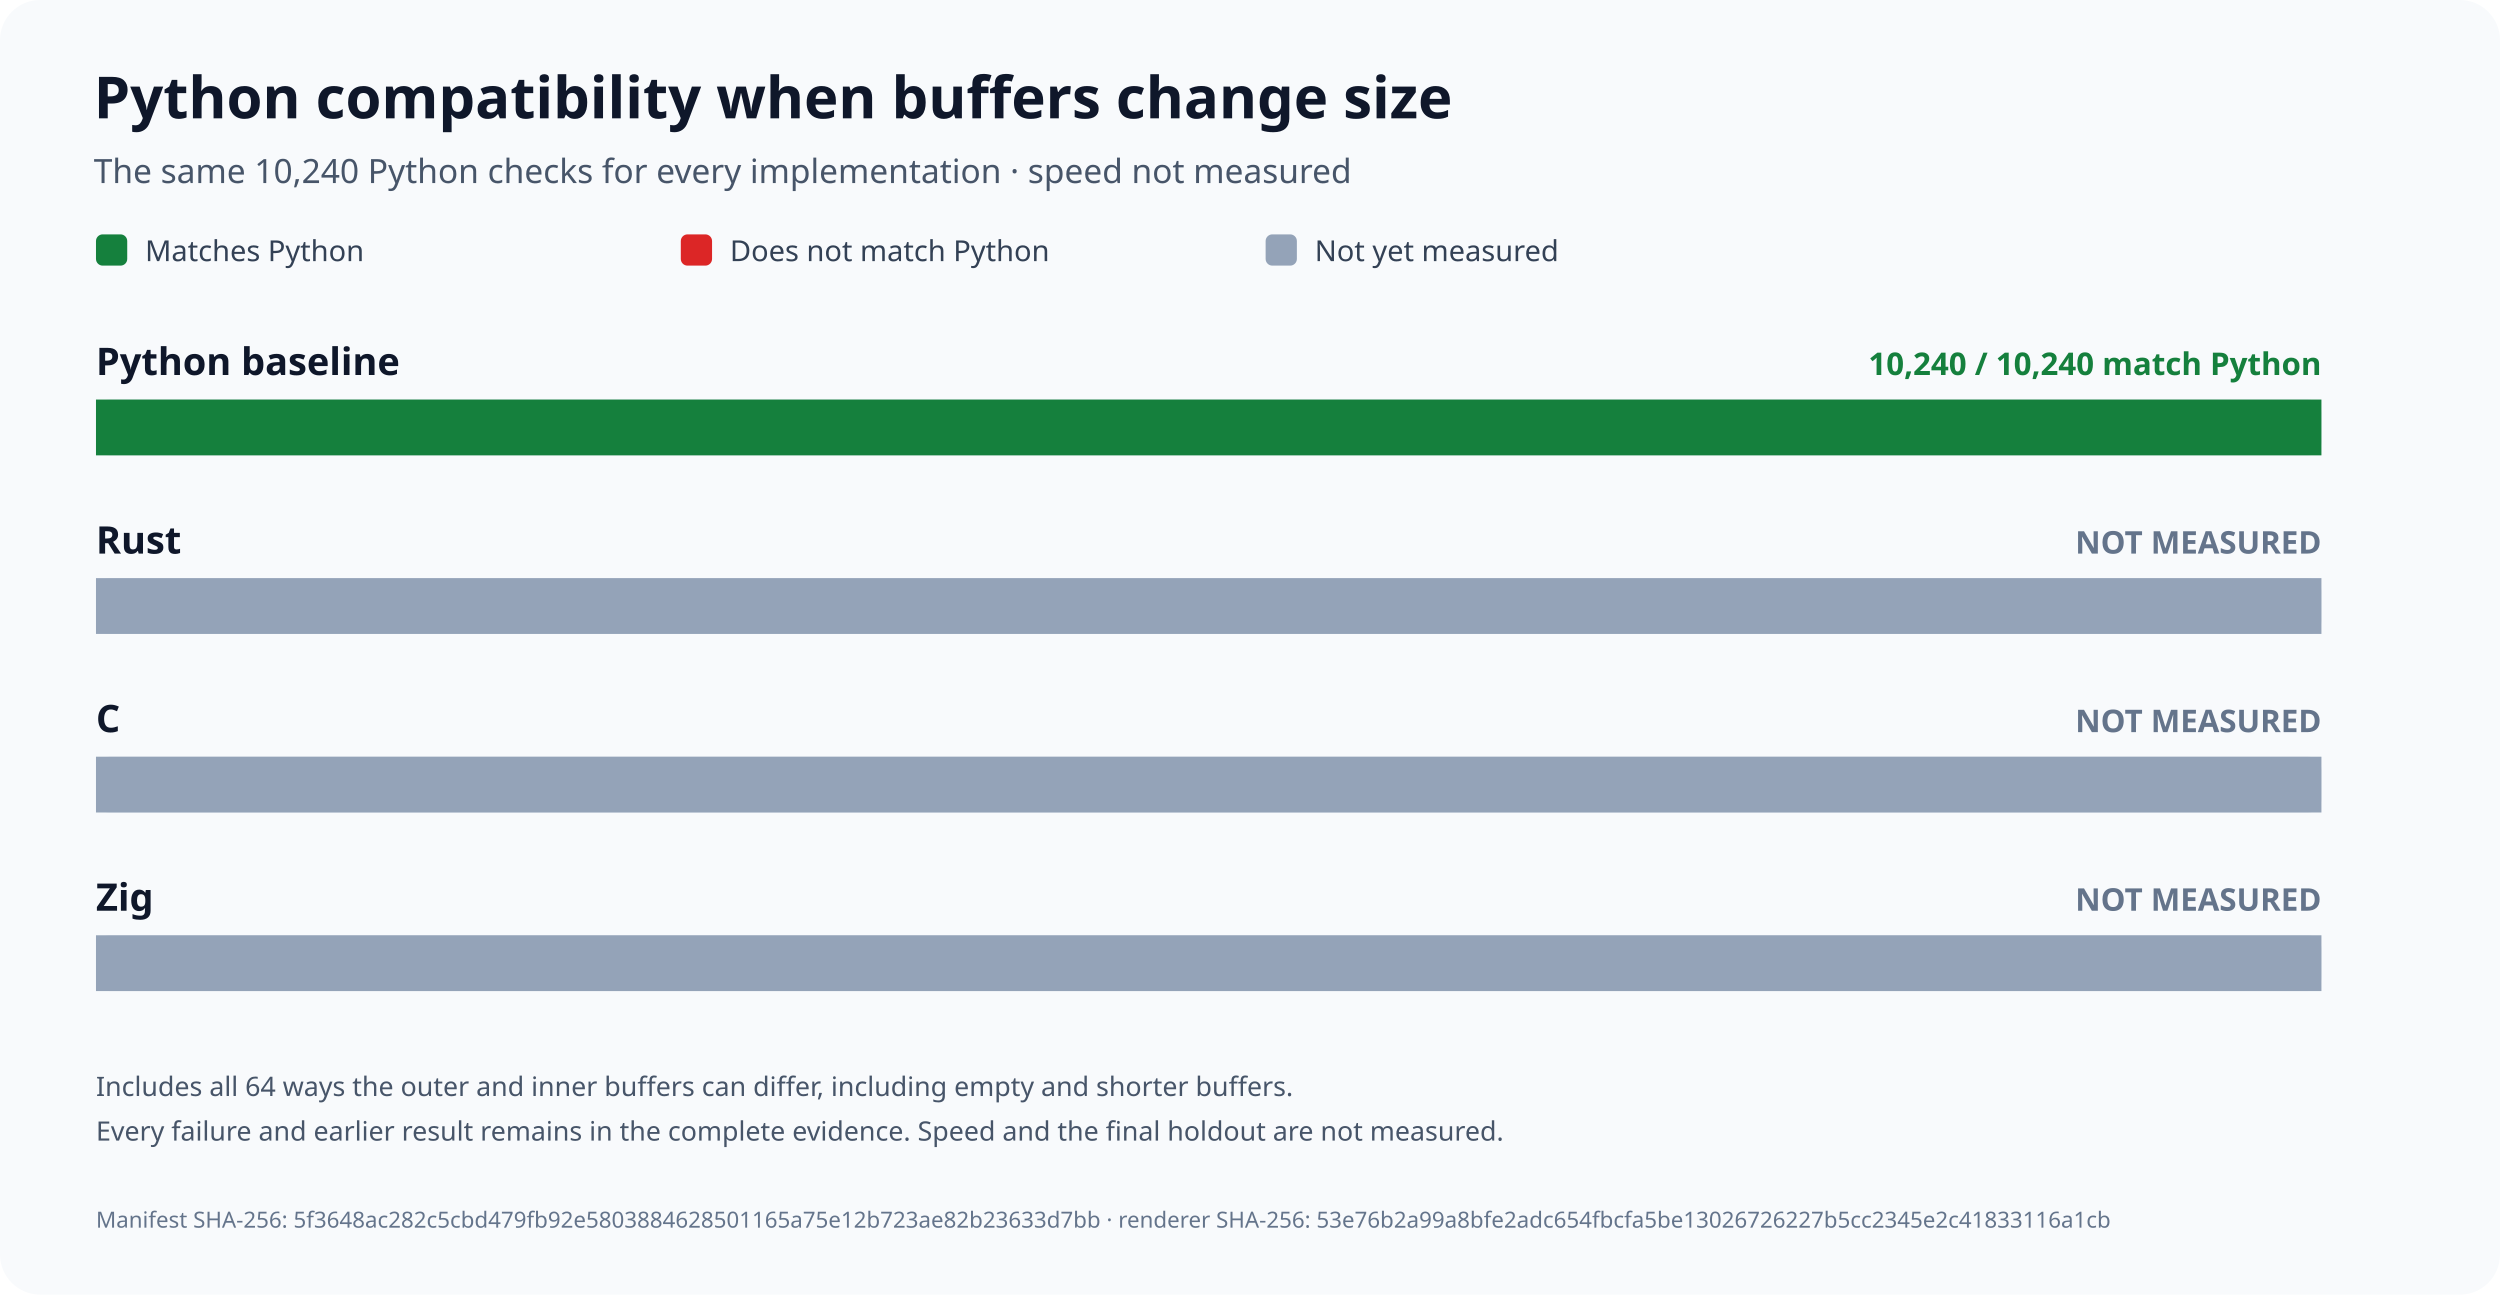
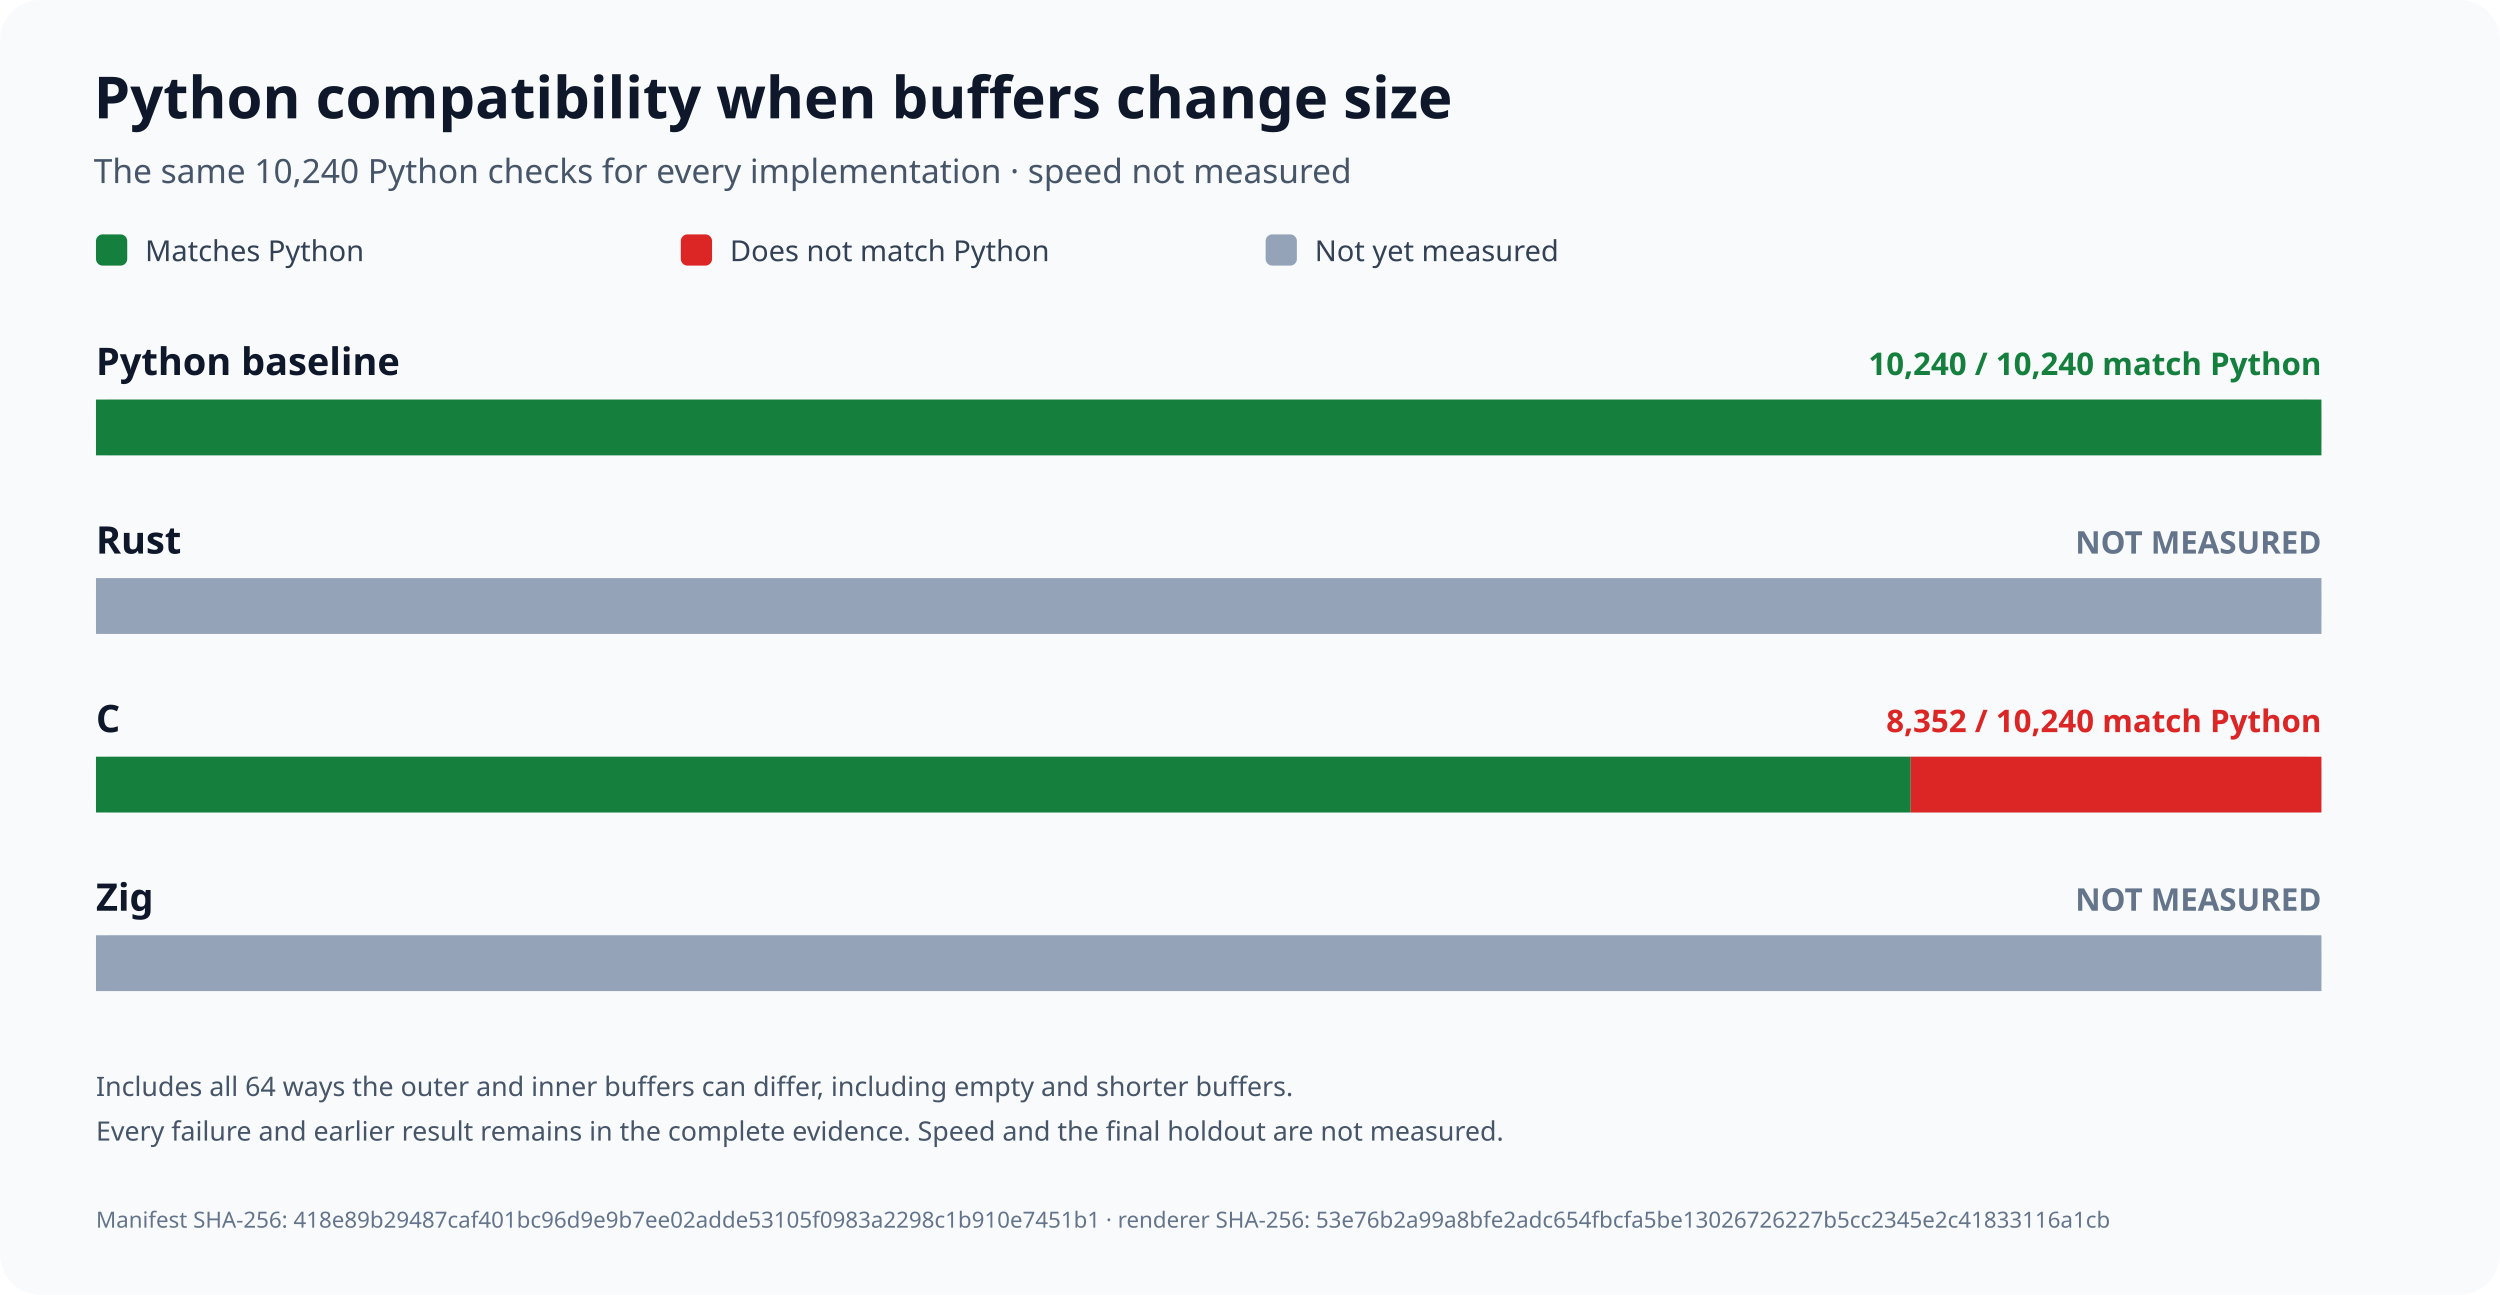
<svg xmlns="http://www.w3.org/2000/svg" width="1120" height="580" viewBox="0 0 1120 580" role="img" aria-labelledby="shape-buffer-title shape-buffer-description">
  <rect width="1120" height="580" rx="18" fill="#f8fafc" />
  <text x="42" y="53" fill="#0f172a" font-family="system-ui,sans-serif" font-size="26" font-weight="700">Python compatibility when buffers change size</text>
  <text x="42" y="82" fill="#475569" font-family="system-ui,sans-serif" font-size="15">The same 10,240 Python checks for every implementation · speed not measured</text>
  <rect x="43" y="105" width="14" height="14" rx="3" fill="#15803d" />
  <text x="65" y="117" fill="#334155" font-family="system-ui,sans-serif" font-size="13">Matches Python</text>
  <rect x="305" y="105" width="14" height="14" rx="3" fill="#dc2626" />
  <text x="327" y="117" fill="#334155" font-family="system-ui,sans-serif" font-size="13">Does not match Python</text>
  <rect x="567" y="105" width="14" height="14" rx="3" fill="#94a3b8" />
  <text x="589" y="117" fill="#334155" font-family="system-ui,sans-serif" font-size="13">Not yet measured</text>
  <text x="43" y="168" fill="#0f172a" font-family="system-ui,sans-serif" font-size="17" font-weight="700">Python baseline</text>
  <text x="1040" y="168" fill="#15803d" text-anchor="end" font-family="system-ui,sans-serif" font-size="14" font-weight="600">10,240 / 10,240 match Python</text>
  <rect x="43" y="179" width="997" height="25" rx="6" fill="#e2e8f0" />
  <rect x="43" y="179" width="997" height="25" fill="#15803d" />
  <text x="43" y="248" fill="#0f172a" font-family="system-ui,sans-serif" font-size="17" font-weight="700">Rust</text>
  <text x="1040" y="248" fill="#64748b" text-anchor="end" font-family="system-ui,sans-serif" font-size="14" font-weight="600">NOT MEASURED</text>
  <rect x="43" y="259" width="997" height="25" rx="6" fill="#e2e8f0" />
  <rect x="43" y="259" width="997" height="25" fill="#94a3b8" />
  <text x="43" y="328" fill="#0f172a" font-family="system-ui,sans-serif" font-size="17" font-weight="700">C</text>
-   <text x="1040" y="328" fill="#64748b" text-anchor="end" font-family="system-ui,sans-serif" font-size="14" font-weight="600">NOT MEASURED</text>
+   <text x="1040" y="328" fill="#dc2626" text-anchor="end" font-family="system-ui,sans-serif" font-size="14" font-weight="600">8,352 / 10,240 match Python</text>
  <rect x="43" y="339" width="997" height="25" rx="6" fill="#e2e8f0" />
-   <rect x="43" y="339" width="997" height="25" fill="#94a3b8" />
+   <rect x="43" y="339" width="813" height="25" fill="#15803d" />
+   <rect x="856" y="339" width="184" height="25" fill="#dc2626" />
  <text x="43" y="408" fill="#0f172a" font-family="system-ui,sans-serif" font-size="17" font-weight="700">Zig</text>
  <text x="1040" y="408" fill="#64748b" text-anchor="end" font-family="system-ui,sans-serif" font-size="14" font-weight="600">NOT MEASURED</text>
  <rect x="43" y="419" width="997" height="25" rx="6" fill="#e2e8f0" />
  <rect x="43" y="419" width="997" height="25" fill="#94a3b8" />
  <text x="43" y="491" fill="#475569" font-family="system-ui,sans-serif" font-size="12">Includes all 64 ways the outer and inner buffers can differ, including empty and shorter buffers.</text>
  <text x="43" y="511" fill="#475569" font-family="system-ui,sans-serif" font-size="12">Every failure and earlier result remains in the complete evidence. Speed and the final holdout are not measured.</text>
-   <text x="43" y="550" fill="#64748b" font-family="system-ui,sans-serif" font-size="10">Manifest SHA-256: 5f3648ac282c5cbd479fb92e5803884628501165a75e12b723ae82b23633d7bb · renderer SHA-256: 53e76b2a99a8bfe2adc654fbcfa5be13026726227b5cc2345e2c41833116a1cb</text>
+   <text x="43" y="550" fill="#64748b" font-family="system-ui,sans-serif" font-size="10">Manifest SHA-256: 418e89b29487caf401bc96d9e9b7ee02adde53105f0983a2298c1b910e7451b1 · renderer SHA-256: 53e76b2a99a8bfe2adc654fbcfa5be13026726227b5cc2345e2c41833116a1cb</text>
</svg>
